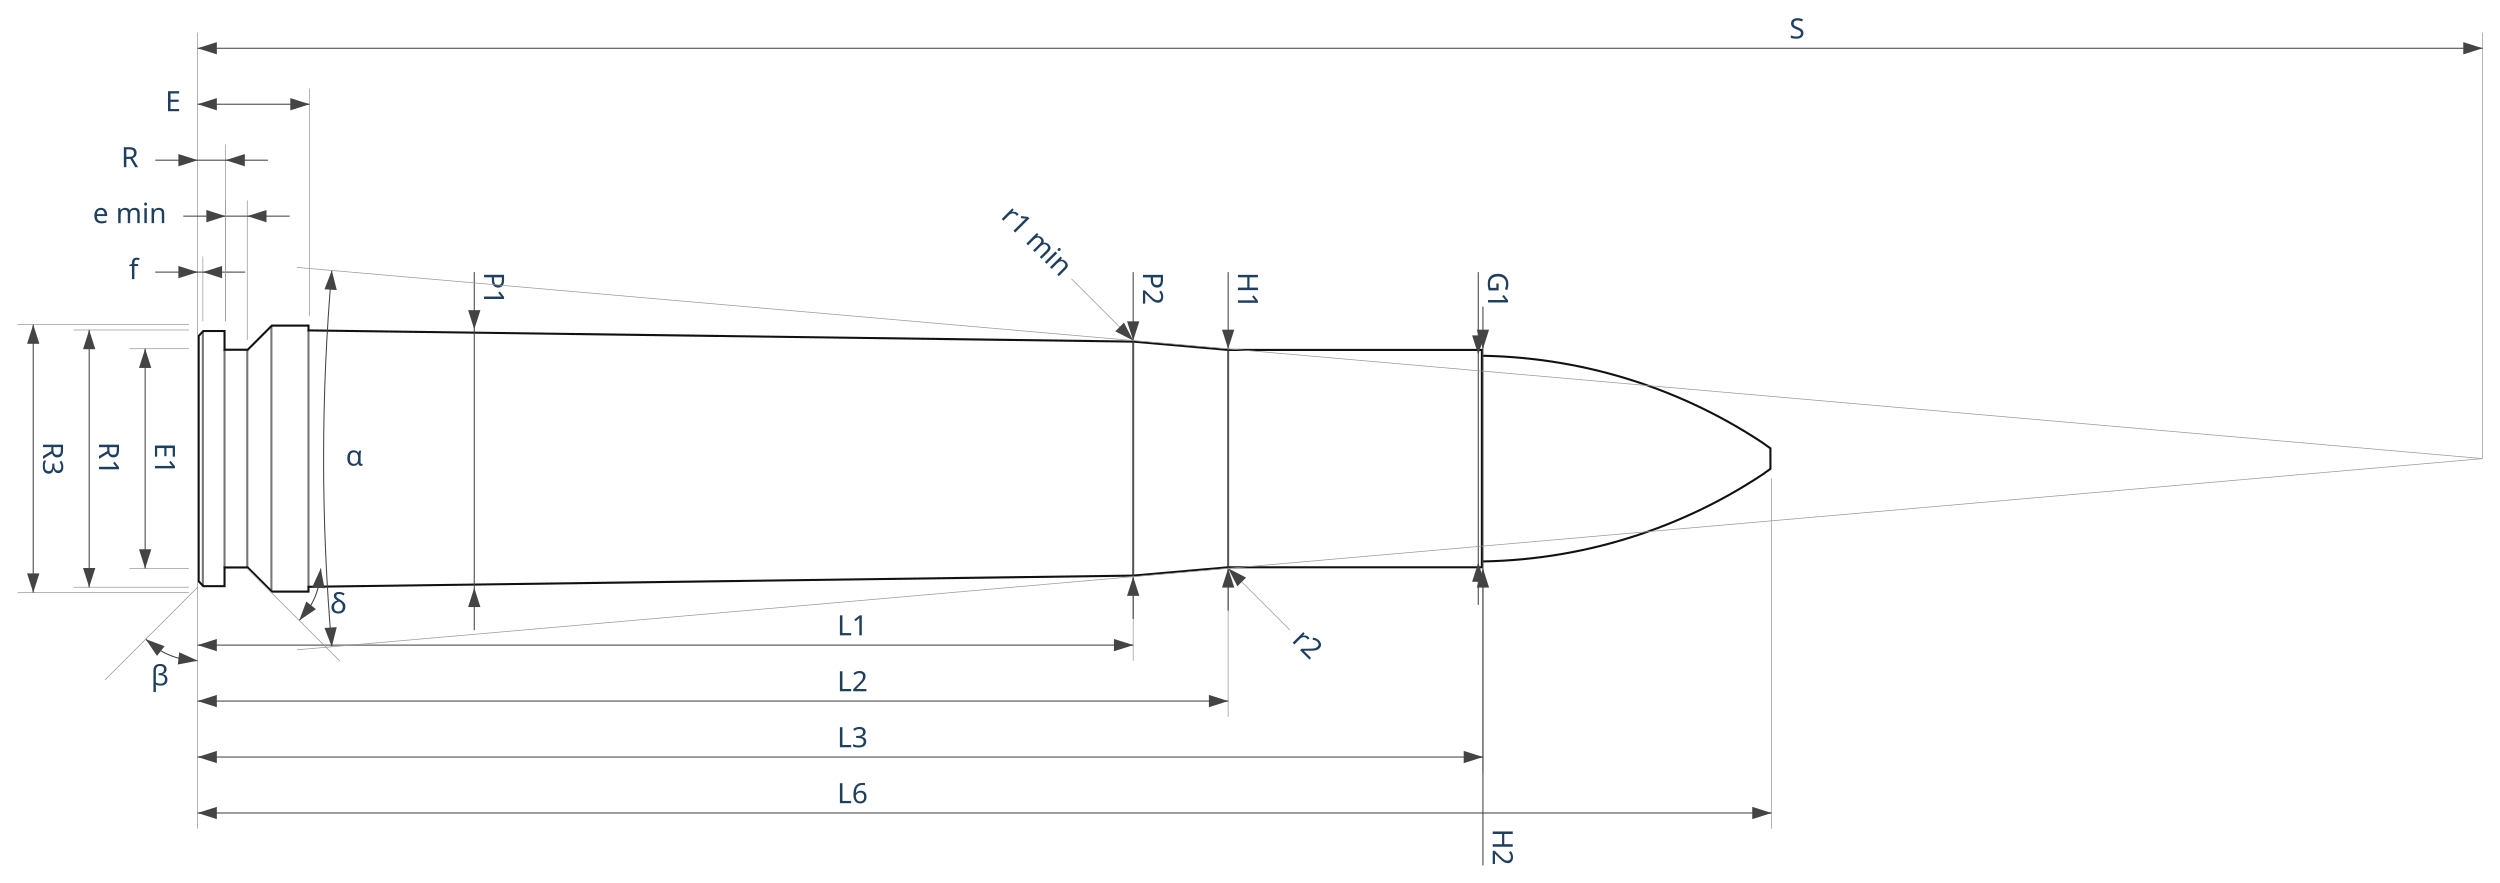
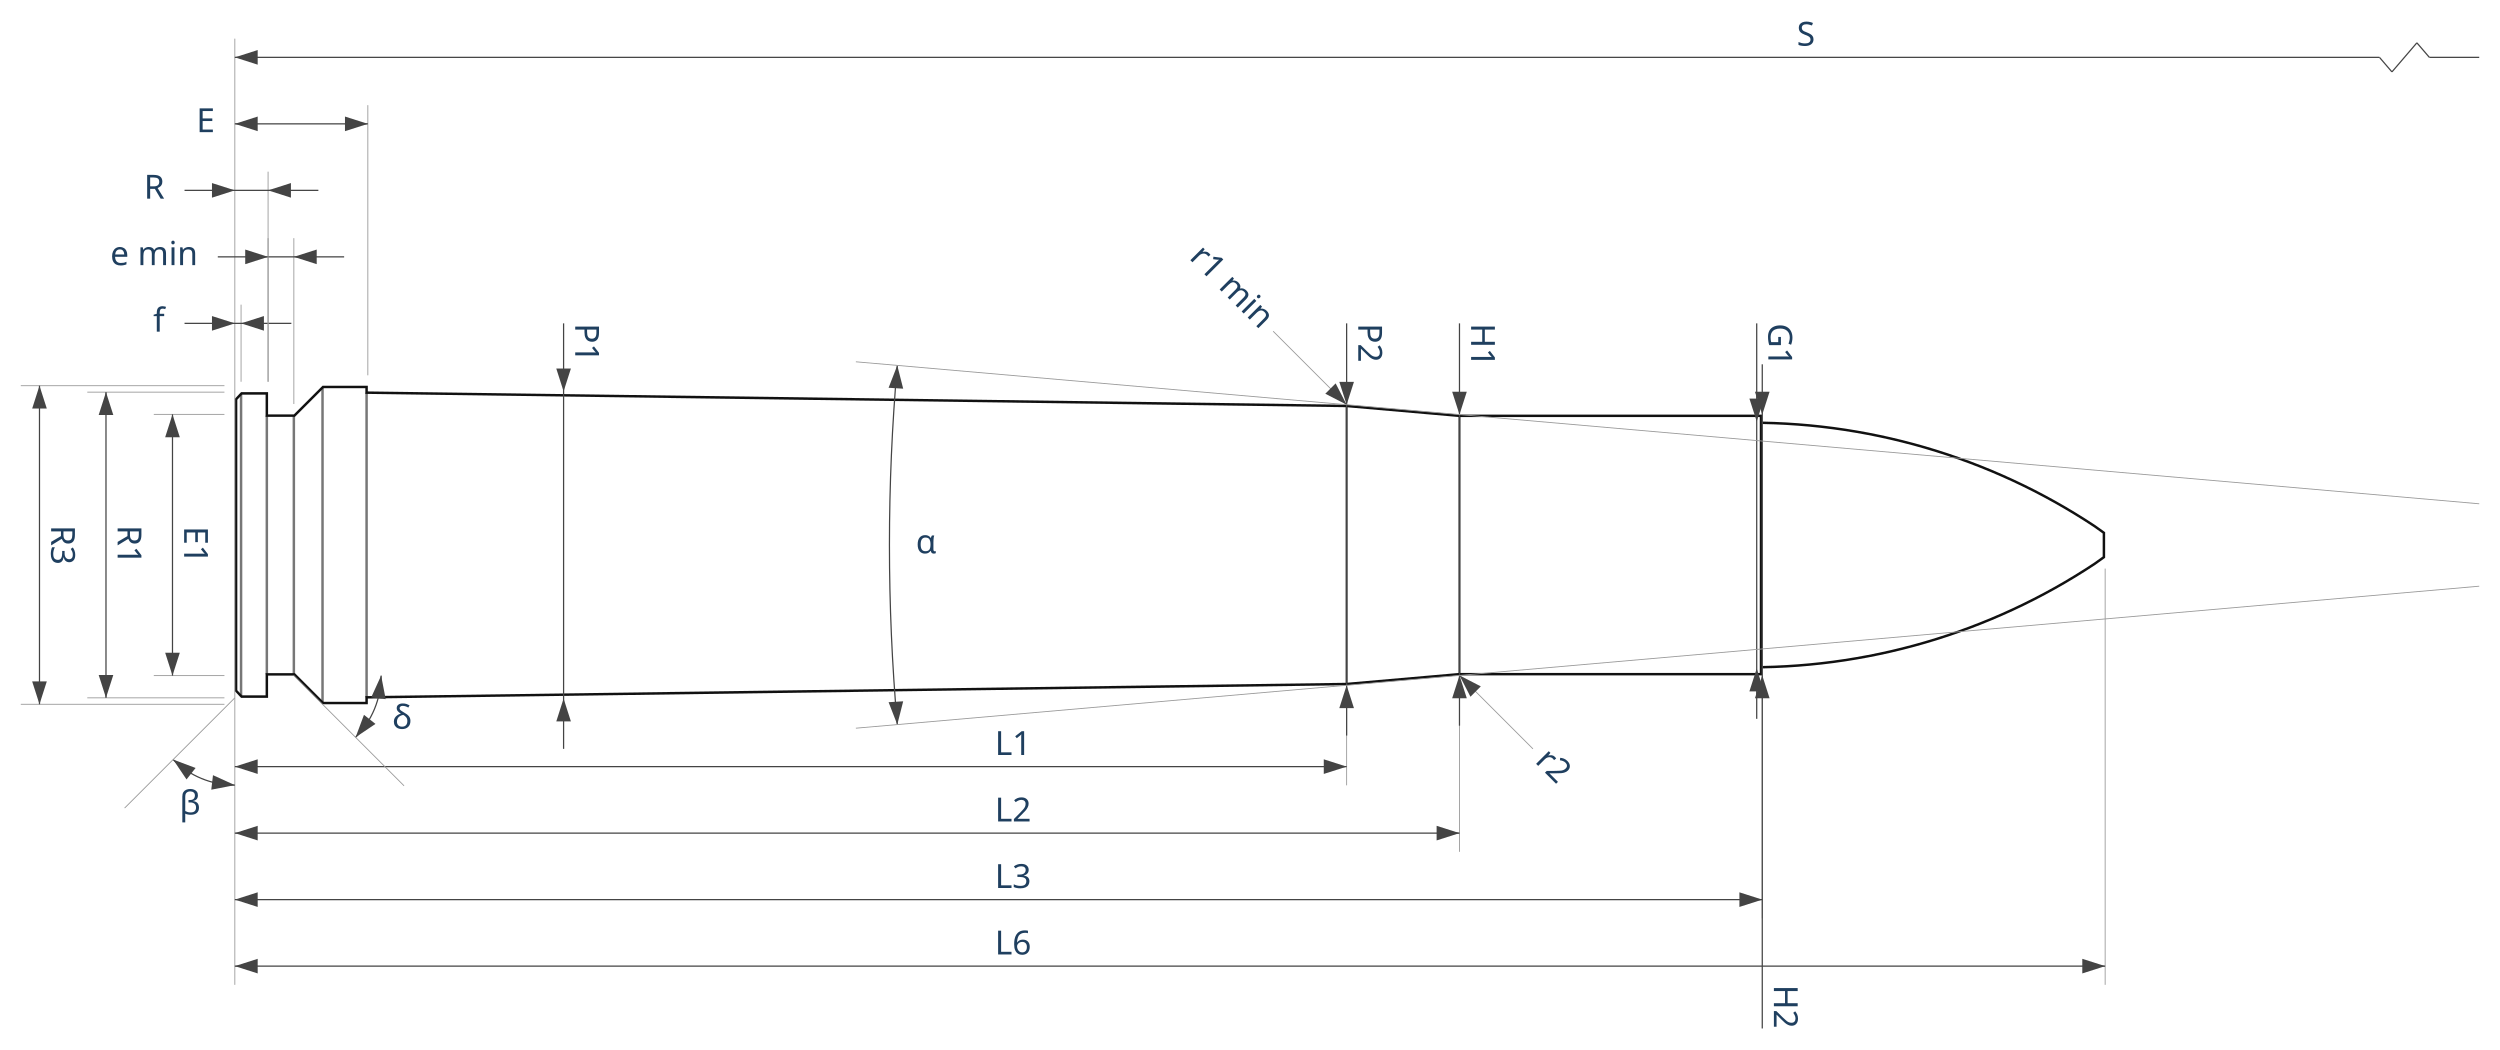
- <svg xmlns="http://www.w3.org/2000/svg" width="571.84" height="201.96" viewBox="0 0 571.84 201.96">
+ <svg xmlns="http://www.w3.org/2000/svg" width="481.2" height="201.96" viewBox="0 0 481.2 201.96">
  <defs>
    <clipPath id="contour-465_h_h_belt_mag">
      <path d="M45.2,133.12 L46.4,134.32 L51.6,134.32 L51.6,130.04 L56.56,130.04 L62.08,135.56 L70.8,135.56 L70.8,134.46 L259.126,131.901 L259.136,131.901 L259.145,131.901 L259.154,131.9 L259.163,131.9 L259.172,131.9 L259.182,131.899 L259.191,131.899 L259.2,131.899 L259.209,131.898 L259.218,131.898 L259.228,131.897 L259.237,131.896 L259.246,131.896 L259.255,131.895 L259.264,131.894 L259.273,131.894 L280.833,130.008 L280.844,130.007 L280.855,130.006 L280.866,130.005 L280.877,130.004 L280.887,130.004 L280.898,130.003 L280.909,130.002 L280.92,130.002 L280.931,130.001 L280.942,130.001 L280.953,130.001 L280.964,130 L280.975,130 L280.985,130 L280.996,130 L281.007,130 L339.2,130 L339.2,79.8 L281.007,79.8 L280.996,79.8 L280.985,79.8 L280.975,79.8 L280.964,79.8 L280.953,79.799 L280.942,79.799 L280.931,79.799 L280.92,79.798 L280.909,79.798 L280.898,79.797 L280.887,79.796 L280.877,79.796 L280.866,79.795 L280.855,79.794 L280.844,79.793 L280.833,79.792 L259.273,77.906 L259.264,77.906 L259.255,77.905 L259.246,77.904 L259.237,77.904 L259.228,77.903 L259.218,77.902 L259.209,77.902 L259.2,77.901 L259.191,77.901 L259.182,77.901 L259.172,77.9 L259.163,77.9 L259.154,77.9 L259.145,77.899 L259.136,77.899 L259.126,77.899 L70.8,75.34 L70.8,74.24 L62.08,74.24 L56.56,79.76 L51.6,79.76 L51.6,75.48 L46.4,75.48 L45.2,76.68 Z" />
    </clipPath>
    <clipPath id="bullet-465_h_h_belt_mag">
      <path d="M339.2,128.66 L339.328,128.659 L341.592,128.594 L343.854,128.488 L346.114,128.338 L348.37,128.146 L350.623,127.911 L352.87,127.634 L355.112,127.314 L357.348,126.952 L359.576,126.548 L361.796,126.102 L364.007,125.614 L366.209,125.084 L368.4,124.513 L370.581,123.9 L372.749,123.247 L374.904,122.553 L377.046,121.818 L379.174,121.042 L381.287,120.227 L383.384,119.372 L385.464,118.478 L387.527,117.544 L389.573,116.572 L391.599,115.561 L393.606,114.512 L395.593,113.425 L397.559,112.301 L399.503,111.14 L401.425,109.943 L403.324,108.709 L405.2,107.44 L405.2,102.36 L403.324,101.091 L401.425,99.857 L399.503,98.66 L397.559,97.499 L395.593,96.375 L393.606,95.288 L391.599,94.239 L389.573,93.228 L387.527,92.256 L385.464,91.322 L383.384,90.428 L381.287,89.573 L379.174,88.758 L377.046,87.982 L374.904,87.247 L372.749,86.553 L370.581,85.9 L368.4,85.287 L366.209,84.716 L364.007,84.186 L361.796,83.698 L359.576,83.252 L357.348,82.848 L355.112,82.486 L352.87,82.166 L350.623,81.889 L348.37,81.654 L346.114,81.462 L343.854,81.312 L341.592,81.206 L339.328,81.141 L339.2,81.14 Z" />
    </clipPath>
  </defs>
  <g clip-path="url(#contour-465_h_h_belt_mag)">
    <line x1="46.4" y1="75.826" x2="46.4" y2="133.974" stroke="#777" stroke-width="0.48" />
    <line x1="51.36" y1="80.0" x2="51.36" y2="129.8" stroke="#777" stroke-width="0.48" />
    <line x1="56.56" y1="80.0" x2="56.56" y2="129.8" stroke="#777" stroke-width="0.48" />
    <line x1="62.08" y1="74.579" x2="62.08" y2="135.221" stroke="#777" stroke-width="0.48" />
    <line x1="70.56" y1="75.577" x2="70.56" y2="134.223" stroke="#777" stroke-width="0.48" />
    <line x1="259.2" y1="78.142" x2="259.2" y2="131.658" stroke="#777" stroke-width="0.48" />
    <line x1="280.92" y1="80.038" x2="280.92" y2="129.762" stroke="#777" stroke-width="0.48" />
  </g>
  <g clip-path="url(#contour-465_h_h_belt_mag)">
    <path d="M45.44,132.95 L46.499,134.08 L51.36,134.08 L51.36,129.8 L56.659,129.8 L62.179,135.32 L70.56,135.32 L70.56,134.223 L259.123,131.661 L259.131,131.661 L259.139,131.661 L259.147,131.661 L259.155,131.66 L259.164,131.66 L259.172,131.66 L259.18,131.659 L259.188,131.659 L259.196,131.659 L259.204,131.658 L259.212,131.658 L259.22,131.657 L259.228,131.656 L259.236,131.656 L259.244,131.655 L259.253,131.654 L280.812,129.768 L280.824,129.767 L280.836,129.767 L280.849,129.766 L280.861,129.765 L280.873,129.764 L280.885,129.763 L280.897,129.763 L280.91,129.762 L280.922,129.762 L280.934,129.761 L280.946,129.761 L280.958,129.761 L280.971,129.76 L280.983,129.76 L280.995,129.76 L281.007,129.76 L338.96,129.76 L338.96,80.04 L281.007,80.04 L280.995,80.04 L280.983,80.04 L280.971,80.04 L280.958,80.039 L280.946,80.039 L280.934,80.039 L280.922,80.038 L280.91,80.038 L280.897,80.037 L280.885,80.037 L280.873,80.036 L280.861,80.035 L280.849,80.034 L280.836,80.033 L280.824,80.033 L280.812,80.032 L259.253,78.146 L259.244,78.145 L259.236,78.144 L259.228,78.144 L259.22,78.143 L259.212,78.142 L259.204,78.142 L259.196,78.141 L259.188,78.141 L259.18,78.141 L259.172,78.14 L259.164,78.14 L259.155,78.14 L259.147,78.139 L259.139,78.139 L259.131,78.139 L259.123,78.139 L70.56,75.577 L70.56,74.48 L62.179,74.48 L56.659,80 L51.36,80 L51.36,75.72 L46.499,75.72 L45.44,76.85 Z" fill="none" stroke="#111" stroke-width="0.48" />
  </g>
  <g clip-path="url(#bullet-465_h_h_belt_mag)">
    <path d="M339.2,128.42 L339.324,128.419 L341.583,128.355 L343.841,128.248 L346.096,128.099 L348.348,127.907 L350.595,127.672 L352.839,127.396 L355.076,127.077 L357.307,126.715 L359.531,126.312 L361.746,125.867 L363.953,125.38 L366.151,124.851 L368.338,124.281 L370.514,123.67 L372.677,123.018 L374.829,122.325 L376.966,121.591 L379.09,120.818 L381.198,120.004 L383.291,119.151 L385.367,118.258 L387.426,117.326 L389.468,116.356 L391.49,115.347 L393.493,114.3 L395.476,113.216 L397.438,112.094 L399.378,110.935 L401.297,109.74 L403.192,108.509 L404.96,107.241 L404.96,102.559 L403.192,101.291 L401.297,100.06 L399.378,98.865 L397.438,97.706 L395.476,96.584 L393.493,95.5 L391.49,94.453 L389.468,93.444 L387.426,92.474 L385.367,91.542 L383.291,90.649 L381.198,89.796 L379.09,88.982 L376.966,88.209 L374.829,87.475 L372.677,86.782 L370.514,86.13 L368.338,85.519 L366.151,84.949 L363.953,84.42 L361.746,83.933 L359.531,83.488 L357.307,83.085 L355.076,82.723 L352.839,82.404 L350.595,82.128 L348.348,81.893 L346.096,81.701 L343.841,81.552 L341.583,81.445 L339.324,81.381 L339.2,81.38" fill="none" stroke="#111" stroke-width="0.48" />
  </g>
  <line x1="45.200" y1="7.440" x2="45.200" y2="189.560" stroke="#999" stroke-width="0.168" />
  <line x1="259.200" y1="133.899" x2="259.200" y2="151.160" stroke="#999" stroke-width="0.168" />
  <line x1="45.200" y1="147.560" x2="259.200" y2="147.560" stroke="#444" stroke-width="0.24" />
  <path d="M45.200,147.560 L49.600,146.152 L49.600,148.968 Z" fill="#444" />
  <path d="M259.200,147.560 L254.800,148.968 L254.800,146.152 Z" fill="#444" />
  <text x="195.000" y="145.320" font-size="6.4" text-anchor="middle" fill="#1f3f5f" font-family="sans-serif">L1</text>
  <line x1="280.920" y1="132.002" x2="280.920" y2="163.960" stroke="#999" stroke-width="0.168" />
  <line x1="45.200" y1="160.360" x2="280.920" y2="160.360" stroke="#444" stroke-width="0.24" />
  <path d="M45.200,160.360 L49.600,158.952 L49.600,161.768 Z" fill="#444" />
  <path d="M280.920,160.360 L276.520,161.768 L276.520,158.952 Z" fill="#444" />
  <text x="195.000" y="158.120" font-size="6.4" text-anchor="middle" fill="#1f3f5f" font-family="sans-serif">L2</text>
  <line x1="339.200" y1="132.000" x2="339.200" y2="176.760" stroke="#999" stroke-width="0.168" />
  <line x1="45.200" y1="173.160" x2="339.200" y2="173.160" stroke="#444" stroke-width="0.24" />
  <path d="M45.200,173.160 L49.600,171.752 L49.600,174.568 Z" fill="#444" />
  <path d="M339.200,173.160 L334.800,174.568 L334.800,171.752 Z" fill="#444" />
  <text x="195.000" y="170.920" font-size="6.4" text-anchor="middle" fill="#1f3f5f" font-family="sans-serif">L3</text>
  <line x1="405.200" y1="109.440" x2="405.200" y2="189.560" stroke="#999" stroke-width="0.168" />
  <line x1="45.200" y1="185.960" x2="405.200" y2="185.960" stroke="#444" stroke-width="0.24" />
  <path d="M45.200,185.960 L49.600,184.552 L49.600,187.368 Z" fill="#444" />
  <path d="M405.200,185.960 L400.800,187.368 L400.800,184.552 Z" fill="#444" />
  <text x="195.000" y="183.720" font-size="6.4" text-anchor="middle" fill="#1f3f5f" font-family="sans-serif">L6</text>
-   <line x1="567.840" y1="104.900" x2="567.840" y2="7.440" stroke="#999" stroke-width="0.168" />
-   <line x1="45.200" y1="11.040" x2="567.840" y2="11.040" stroke="#444" stroke-width="0.24" />
+   <line x1="45.200" y1="11.040" x2="458.000" y2="11.040" stroke="#444" stroke-width="0.24" />
+   <line x1="458.000" y1="11.040" x2="460.400" y2="13.840" stroke="#444" stroke-width="0.24" />
+   <line x1="460.400" y1="13.840" x2="465.200" y2="8.240" stroke="#444" stroke-width="0.24" />
+   <line x1="465.200" y1="8.240" x2="467.600" y2="11.040" stroke="#444" stroke-width="0.24" />
+   <line x1="467.600" y1="11.040" x2="477.200" y2="11.040" stroke="#444" stroke-width="0.24" />
  <path d="M45.200,11.040 L49.600,9.632 L49.600,12.448 Z" fill="#444" />
-   <path d="M567.840,11.040 L563.440,12.448 L563.440,9.632 Z" fill="#444" />
-   <text x="411.048" y="8.800" font-size="6.4" text-anchor="middle" fill="#1f3f5f" font-family="sans-serif">S</text>
+   <text x="347.600" y="8.800" font-size="6.4" text-anchor="middle" fill="#1f3f5f" font-family="sans-serif">S</text>
  <line x1="46.400" y1="73.480" x2="46.400" y2="58.640" stroke="#999" stroke-width="0.168" />
  <line x1="35.520" y1="62.240" x2="56.080" y2="62.240" stroke="#444" stroke-width="0.24" />
  <path d="M45.200,62.240 L40.800,63.648 L40.800,60.832 Z" fill="#444" />
  <path d="M46.400,62.240 L50.800,60.832 L50.800,63.648 Z" fill="#444" />
  <text x="31.680" y="63.840" font-size="6.4" text-anchor="end" fill="#1f3f5f" font-family="sans-serif">f</text>
  <line x1="51.600" y1="73.480" x2="51.600" y2="45.840" stroke="#999" stroke-width="0.168" />
  <line x1="56.560" y1="77.760" x2="56.560" y2="45.840" stroke="#999" stroke-width="0.168" />
  <line x1="41.920" y1="49.440" x2="66.240" y2="49.440" stroke="#444" stroke-width="0.24" />
  <path d="M51.600,49.440 L47.200,50.848 L47.200,48.032 Z" fill="#444" />
  <path d="M56.560,49.440 L60.960,48.032 L60.960,50.848 Z" fill="#444" />
  <text x="38.080" y="51.040" font-size="6.4" text-anchor="end" fill="#1f3f5f" font-family="sans-serif">e min</text>
  <line x1="51.600" y1="73.480" x2="51.600" y2="33.040" stroke="#999" stroke-width="0.168" />
  <line x1="35.520" y1="36.640" x2="61.280" y2="36.640" stroke="#444" stroke-width="0.24" />
  <path d="M45.200,36.640 L40.800,38.048 L40.800,35.232 Z" fill="#444" />
  <path d="M51.600,36.640 L56.000,35.232 L56.000,38.048 Z" fill="#444" />
  <text x="31.680" y="38.240" font-size="6.4" text-anchor="end" fill="#1f3f5f" font-family="sans-serif">R</text>
  <line x1="70.800" y1="72.240" x2="70.800" y2="20.240" stroke="#999" stroke-width="0.168" />
  <line x1="45.200" y1="23.840" x2="70.800" y2="23.840" stroke="#444" stroke-width="0.24" />
  <path d="M45.200,23.840 L49.600,22.432 L49.600,25.248 Z" fill="#444" />
  <path d="M70.800,23.840 L66.400,25.248 L66.400,22.432 Z" fill="#444" />
  <text x="41.360" y="25.440" font-size="6.4" text-anchor="end" fill="#1f3f5f" font-family="sans-serif">E</text>
  <line x1="108.480" y1="62.240" x2="108.480" y2="144.140" stroke="#444" stroke-width="0.24" />
  <path d="M108.480,75.340 L107.072,70.940 L109.888,70.940 Z" fill="#444" />
  <path d="M108.480,134.460 L109.888,138.860 L107.072,138.860 Z" fill="#444" />
  <text x="110.720" y="62.240" font-size="6.4" text-anchor="start" fill="#1f3f5f" font-family="sans-serif" transform="rotate(90 110.720 62.240)">P1</text>
  <line x1="259.200" y1="62.240" x2="259.200" y2="141.580" stroke="#444" stroke-width="0.24" />
  <path d="M259.200,77.900 L257.792,73.500 L260.608,73.500 Z" fill="#444" />
  <path d="M259.200,131.900 L260.608,136.300 L257.792,136.300 Z" fill="#444" />
  <text x="261.440" y="62.240" font-size="6.4" text-anchor="start" fill="#1f3f5f" font-family="sans-serif" transform="rotate(90 261.440 62.240)">P2</text>
  <line x1="280.920" y1="62.240" x2="280.920" y2="139.680" stroke="#444" stroke-width="0.24" />
  <path d="M280.920,79.800 L279.512,75.400 L282.328,75.400 Z" fill="#444" />
  <path d="M280.920,130.000 L282.328,134.400 L279.512,134.400 Z" fill="#444" />
  <text x="283.160" y="62.240" font-size="6.4" text-anchor="start" fill="#1f3f5f" font-family="sans-serif" transform="rotate(90 283.160 62.240)">H1</text>
  <line x1="338.132" y1="62.240" x2="338.132" y2="138.360" stroke="#444" stroke-width="0.24" />
  <path d="M338.132,81.120 L336.724,76.720 L339.540,76.720 Z" fill="#444" />
  <path d="M338.132,128.680 L339.540,133.080 L336.724,133.080 Z" fill="#444" />
  <text x="340.372" y="62.240" font-size="6.4" text-anchor="start" fill="#1f3f5f" font-family="sans-serif" transform="rotate(90 340.372 62.240)">G1</text>
  <line x1="339.200" y1="70.120" x2="339.200" y2="197.960" stroke="#444" stroke-width="0.24" />
  <path d="M339.200,79.800 L337.792,75.400 L340.608,75.400 Z" fill="#444" />
  <path d="M339.200,130.000 L340.608,134.400 L337.792,134.400 Z" fill="#444" />
  <text x="341.440" y="197.960" font-size="6.4" text-anchor="end" fill="#1f3f5f" font-family="sans-serif" transform="rotate(90 341.440 197.960)">H2</text>
  <line x1="43.200" y1="79.760" x2="29.600" y2="79.760" stroke="#999" stroke-width="0.168" />
  <line x1="43.200" y1="130.040" x2="29.600" y2="130.040" stroke="#999" stroke-width="0.168" />
  <line x1="33.200" y1="79.760" x2="33.200" y2="130.040" stroke="#444" stroke-width="0.24" />
  <path d="M33.200,79.760 L34.608,84.160 L31.792,84.160 Z" fill="#444" />
  <path d="M33.200,130.040 L31.792,125.640 L34.608,125.640 Z" fill="#444" />
  <text x="35.440" y="104.900" font-size="6.4" text-anchor="middle" fill="#1f3f5f" font-family="sans-serif" transform="rotate(90 35.440 104.900)">E1</text>
  <line x1="43.200" y1="75.480" x2="16.800" y2="75.480" stroke="#999" stroke-width="0.168" />
  <line x1="43.200" y1="134.320" x2="16.800" y2="134.320" stroke="#999" stroke-width="0.168" />
  <line x1="20.400" y1="75.480" x2="20.400" y2="134.320" stroke="#444" stroke-width="0.24" />
  <path d="M20.400,75.480 L21.808,79.880 L18.992,79.880 Z" fill="#444" />
  <path d="M20.400,134.320 L18.992,129.920 L21.808,129.920 Z" fill="#444" />
  <text x="22.640" y="104.900" font-size="6.4" text-anchor="middle" fill="#1f3f5f" font-family="sans-serif" transform="rotate(90 22.640 104.900)">R1</text>
  <line x1="43.200" y1="74.240" x2="4.000" y2="74.240" stroke="#999" stroke-width="0.168" />
  <line x1="43.200" y1="135.560" x2="4.000" y2="135.560" stroke="#999" stroke-width="0.168" />
  <line x1="7.600" y1="74.240" x2="7.600" y2="135.560" stroke="#444" stroke-width="0.24" />
  <path d="M7.600,74.240 L9.008,78.640 L6.192,78.640 Z" fill="#444" />
  <path d="M7.600,135.560 L6.192,131.160 L9.008,131.160 Z" fill="#444" />
  <text x="9.840" y="104.900" font-size="6.4" text-anchor="middle" fill="#1f3f5f" font-family="sans-serif" transform="rotate(90 9.840 104.900)">R3</text>
-   <path d="M75.895,61.866 A493.824,493.824 0 0 0 75.895,147.934" fill="none" stroke="#444" stroke-width="0.24" />
-   <path d="M75.895,61.866 L77.031,66.344 L74.221,66.172 Z" fill="#444" />
-   <path d="M75.895,147.934 L74.221,143.628 L77.031,143.456 Z" fill="#444" />
-   <line x1="567.840" y1="104.900" x2="67.925" y2="61.169" stroke="#999" stroke-width="0.168" />
-   <line x1="567.840" y1="104.900" x2="67.925" y2="148.631" stroke="#999" stroke-width="0.168" />
-   <text x="81.056" y="106.500" font-size="6.4" text-anchor="middle" fill="#1f3f5f" font-family="sans-serif">α</text>
+   <path d="M172.709,70.335 A396.640,396.640 0 0 0 172.709,139.465" fill="none" stroke="#444" stroke-width="0.24" />
+   <path d="M172.709,70.335 L173.846,74.813 L171.035,74.641 Z" fill="#444" />
+   <path d="M172.709,139.465 L171.035,135.159 L173.846,134.987 Z" fill="#444" />
+   <line x1="477.200" y1="96.971" x2="164.739" y2="69.638" stroke="#999" stroke-width="0.168" />
+   <line x1="477.200" y1="112.829" x2="164.739" y2="140.162" stroke="#999" stroke-width="0.168" />
+   <text x="178.240" y="106.500" font-size="6.4" text-anchor="middle" fill="#1f3f5f" font-family="sans-serif">α</text>
  <path d="M45.200,151.120 A16.800,16.800 0 0 1 33.321,146.199" fill="none" stroke="#444" stroke-width="0.24" />
  <path d="M45.200,151.120 L40.665,152.001 L40.996,149.205 Z" fill="#444" />
  <path d="M33.321,146.199 L37.648,147.818 L35.904,150.029 Z" fill="#444" />
  <line x1="45.200" y1="134.320" x2="23.987" y2="155.533" stroke="#999" stroke-width="0.168" />
  <text x="36.567" y="156.763" font-size="6.4" text-anchor="middle" fill="#1f3f5f" font-family="sans-serif">β</text>
  <path d="M73.360,130.040 A16.800,16.800 0 0 1 68.439,141.919" fill="none" stroke="#444" stroke-width="0.24" />
  <path d="M73.360,130.040 L74.241,134.575 L71.445,134.244 Z" fill="#444" />
  <path d="M68.439,141.919 L70.058,137.592 L72.269,139.336 Z" fill="#444" />
  <line x1="56.560" y1="130.040" x2="77.773" y2="151.253" stroke="#999" stroke-width="0.168" />
  <text x="77.403" y="140.273" font-size="6.4" text-anchor="middle" fill="#1f3f5f" font-family="sans-serif">δ</text>
  <line x1="259.200" y1="77.900" x2="245.058" y2="63.758" stroke="#999" stroke-width="0.168" />
  <path d="M259.200,77.900 L255.093,75.784 L257.084,73.793 Z" fill="#444" />
  <text x="242.569" y="63.532" font-size="6.4" text-anchor="end" fill="#1f3f5f" font-family="sans-serif" transform="rotate(45 242.569 63.532)">r1 min</text>
  <line x1="280.920" y1="130.000" x2="295.062" y2="144.142" stroke="#999" stroke-width="0.168" />
  <path d="M280.920,130.000 L285.027,132.116 L283.036,134.107 Z" fill="#444" />
  <text x="295.288" y="146.631" font-size="6.4" text-anchor="start" fill="#1f3f5f" font-family="sans-serif" transform="rotate(45 295.288 146.631)">r2</text>
</svg>
